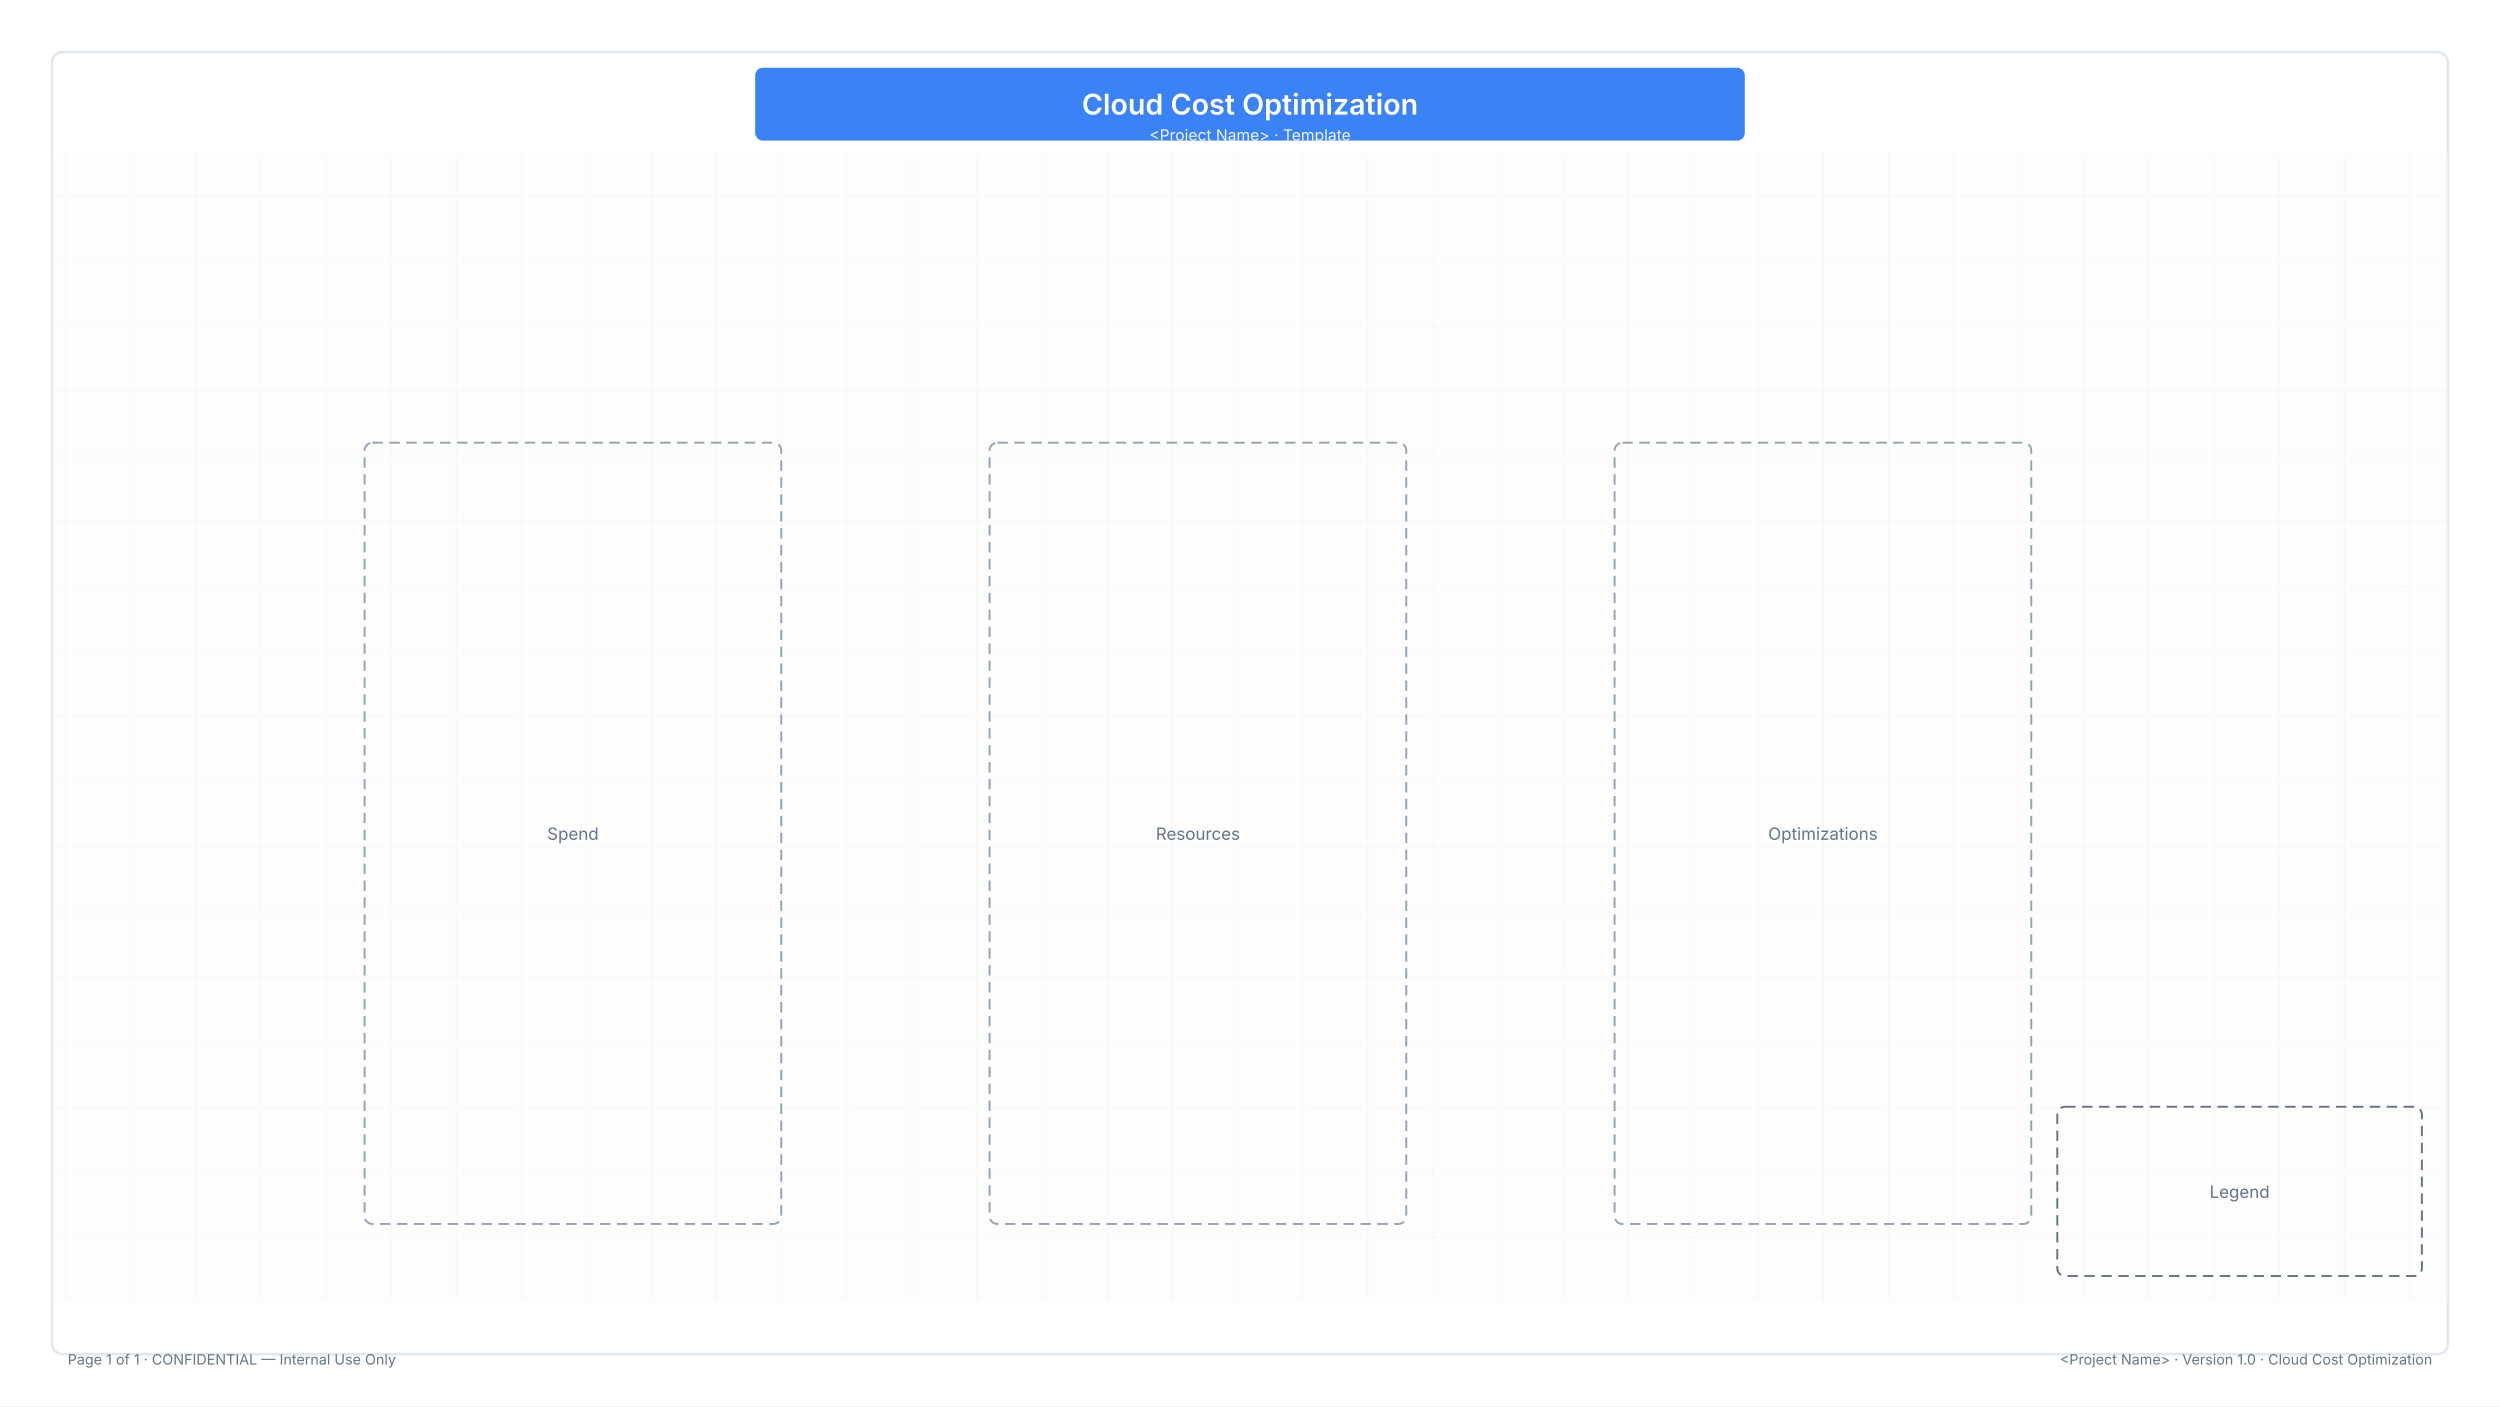
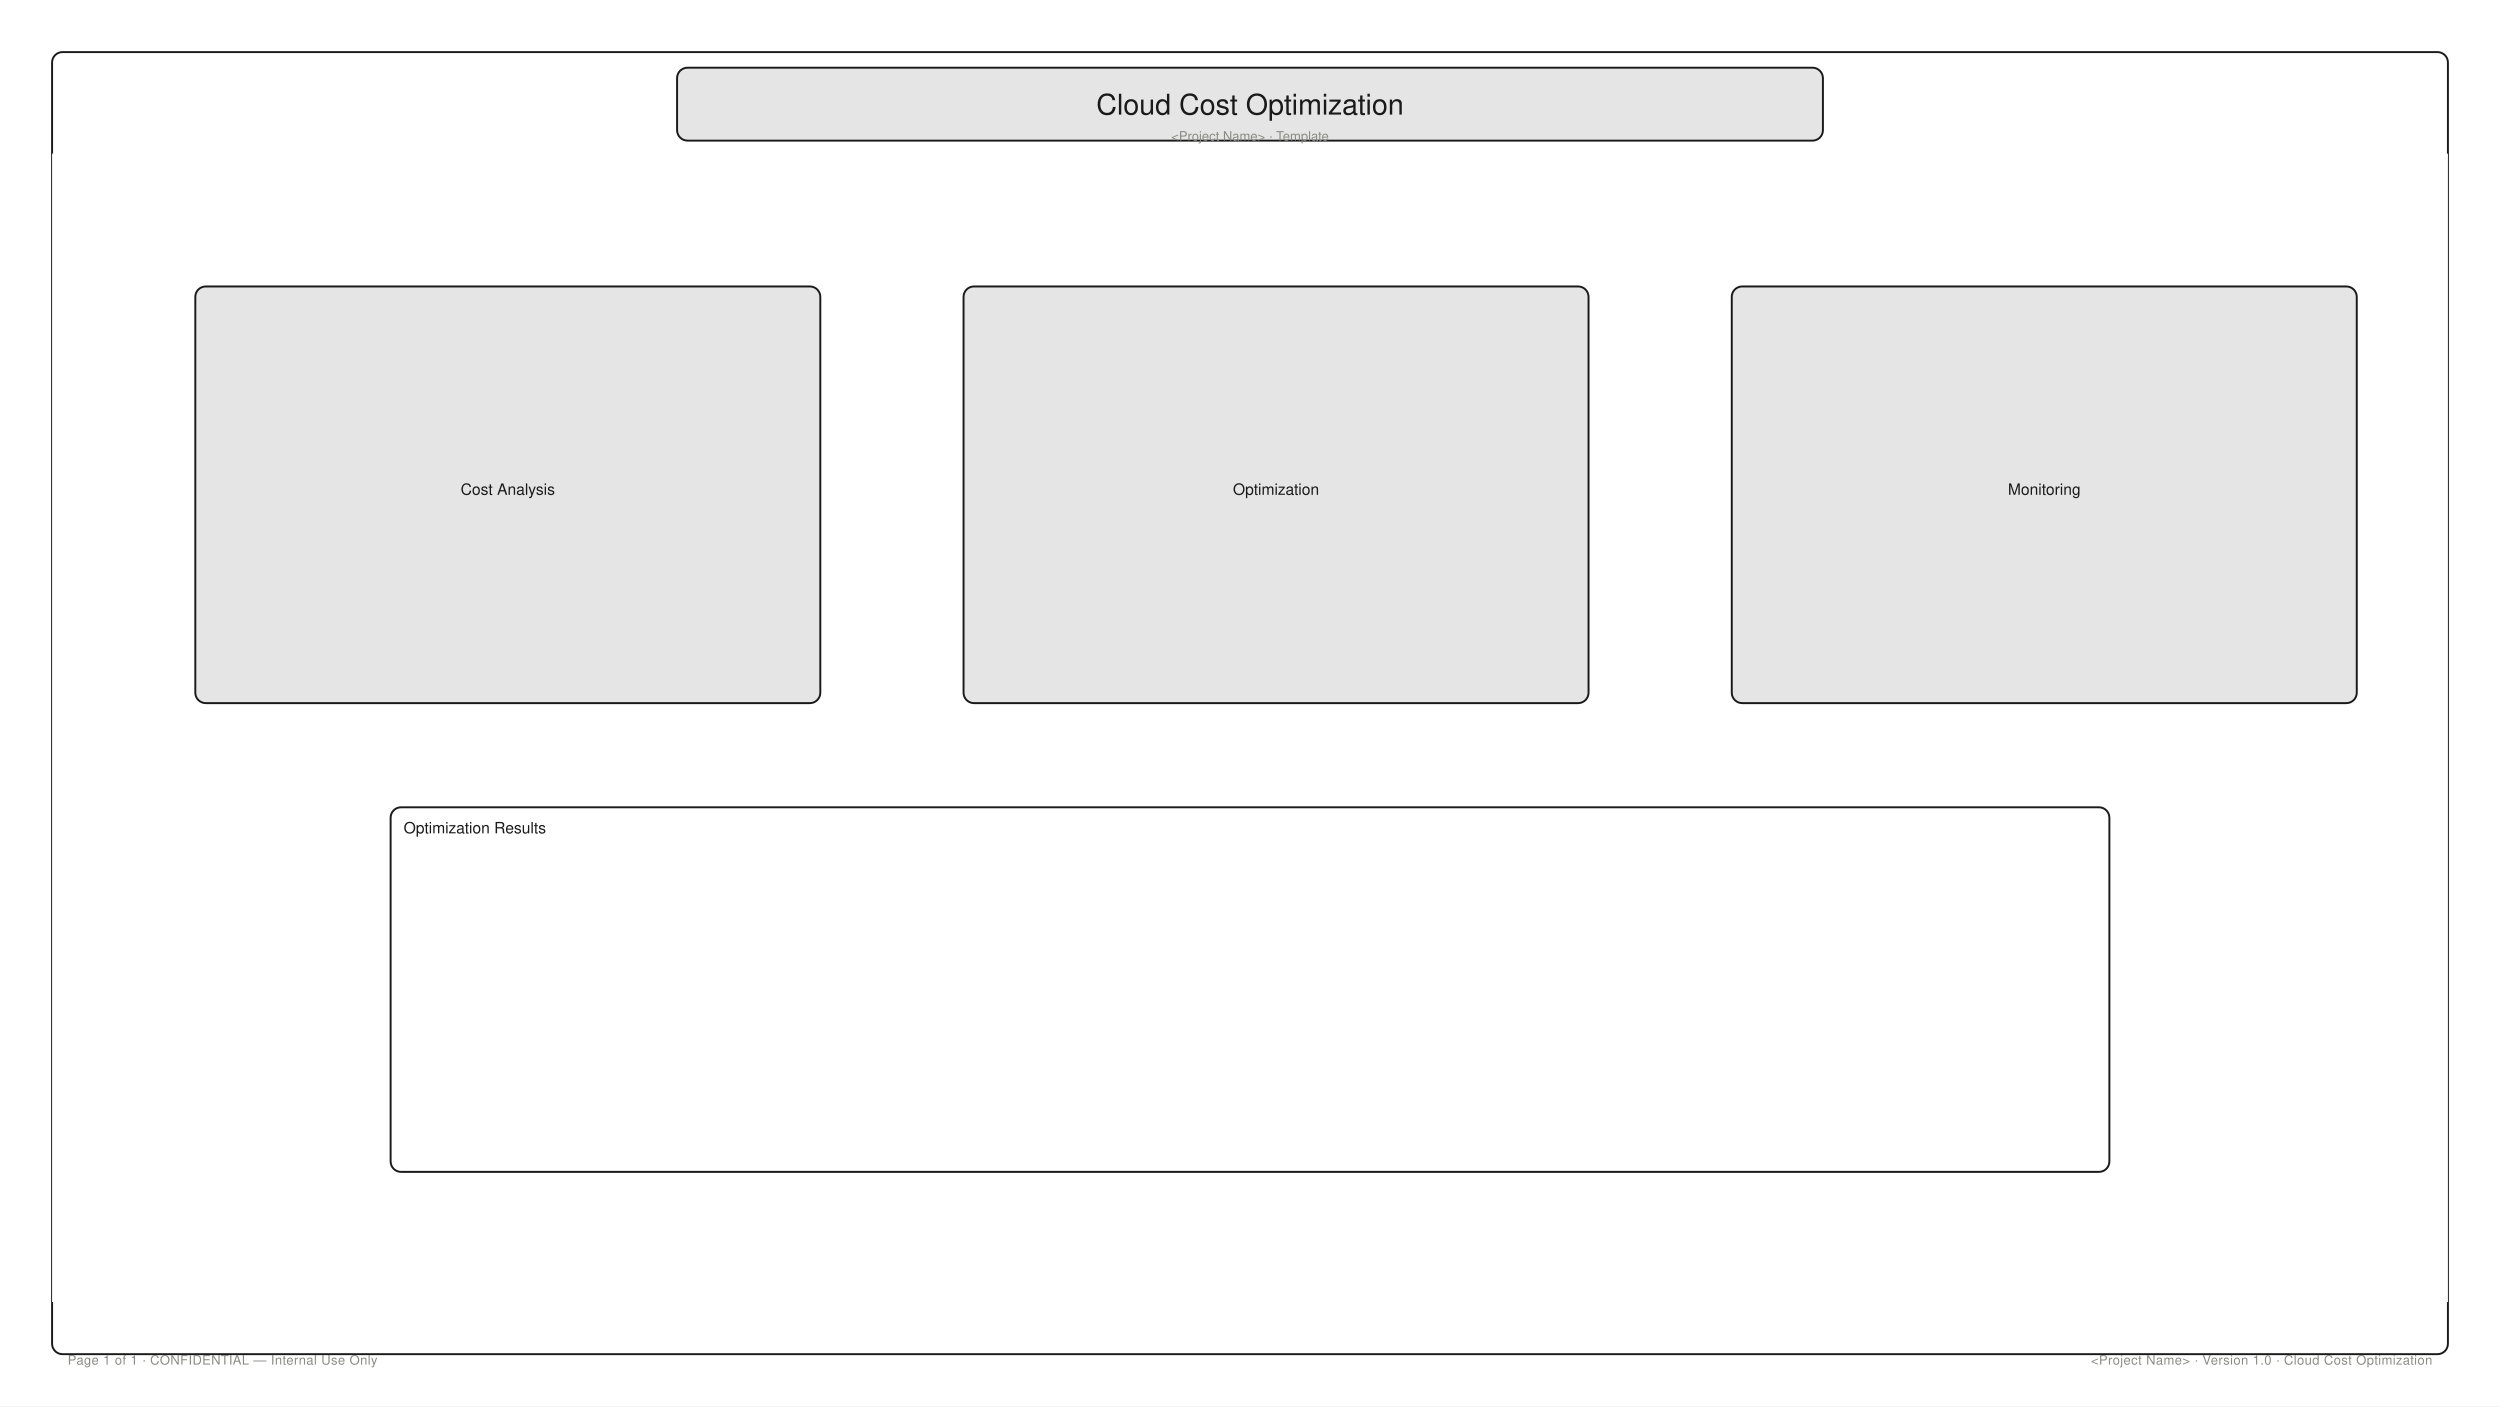
<svg xmlns="http://www.w3.org/2000/svg" viewBox="0 0 1920 1080" width="1920" height="1080" fill="none">
-   <rect width="1920" height="1080" fill="#ffffff" />
  <defs>
+     <style>
+       :root {
+         --canvas-light: #FFFFFF;
+         --fill-light: #E5E5E5;
+         --stroke-light: #1A1A1A;
+         --text-muted: #8A8A85;
+         --connector: #1A1A1A;
+       }
+     </style>
    <marker id="arrow" markerWidth="8" markerHeight="8" refX="7" refY="4" orient="auto">
-       <path d="M0,0 L8,4 L0,8 Z" fill="#334155" />
+       <path d="M0,0 L8,4 L0,8 Z" fill="#1A1A1A" />
    </marker>
  </defs>
-   <rect x="40" y="40" width="1840" height="1000" rx="8" fill="#ffffff" stroke="#e2e8f0" stroke-width="2" />
-   <rect x="580" y="52" width="760" height="56" rx="6" fill="#3B82F6" />
-   <text x="960" y="88" text-anchor="middle" fill="#ffffff" font-family="Inter, system-ui, -apple-system, Segoe UI, sans-serif" font-size="22" font-weight="600">Cloud Cost Optimization</text>
-   <text x="960" y="108" text-anchor="middle" fill="#EFF6FF" font-family="Inter, system-ui, -apple-system, Segoe UI, sans-serif" font-size="12">&lt;Project Name&gt; · Template</text>
+   <rect width="1920" height="1080" fill="#FFFFFF" />
+   <rect x="40" y="40" width="1840" height="1000" rx="8" fill="#FFFFFF" stroke="#1A1A1A" stroke-width="1.5" />
+   <rect x="520" y="52" width="880" height="56" rx="8" fill="#E5E5E5" stroke="#1A1A1A" stroke-width="1.5" />
+   <text x="960" y="88" text-anchor="middle" fill="#1A1A1A" font-family="Helvetica, Arial, sans-serif" font-size="22" font-weight="500">Cloud Cost Optimization</text>
+   <text x="960" y="108" text-anchor="middle" fill="#8A8A85" font-family="Helvetica, Arial, sans-serif" font-size="10" font-weight="400">&lt;Project Name&gt; · Template</text>
  <defs>
-     <pattern id="grid-cloud-cost-optimization" width="50" height="50" patternUnits="userSpaceOnUse">
-       <path d="M 50 0 L 0 0 0 50" fill="none" stroke="#e2e8f0" stroke-width="0.5" />
+     <pattern id="grid-cost-optimization" width="50" height="50" patternUnits="userSpaceOnUse">
+       <path d="M 50 0 L 0 0 0 50" fill="none" stroke="#1A1A1A" stroke-width="0.5" opacity="0.1" />
    </pattern>
  </defs>
-   <rect x="40" y="118" width="1840" height="882" fill="url(#grid-cloud-cost-optimization)" />
-   <rect x="40" y="118" width="1840" height="882" fill="#f8fafc" fill-opacity="0.35" />
-   <rect x="280" y="340" width="320" height="600" rx="6" fill="none" stroke="#94a3b8" stroke-width="1.5" stroke-dasharray="8 5" />
-   <text x="440.0" y="645.0" text-anchor="middle" fill="#64748b" font-family="Inter, system-ui, -apple-system, Segoe UI, sans-serif" font-size="13">Spend</text>
-   <rect x="760" y="340" width="320" height="600" rx="6" fill="none" stroke="#94a3b8" stroke-width="1.5" stroke-dasharray="8 5" />
-   <text x="920.0" y="645.0" text-anchor="middle" fill="#64748b" font-family="Inter, system-ui, -apple-system, Segoe UI, sans-serif" font-size="13">Resources</text>
-   <rect x="1240" y="340" width="320" height="600" rx="6" fill="none" stroke="#94a3b8" stroke-width="1.5" stroke-dasharray="8 5" />
-   <text x="1400.0" y="645.0" text-anchor="middle" fill="#64748b" font-family="Inter, system-ui, -apple-system, Segoe UI, sans-serif" font-size="13">Optimizations</text>
-   <rect x="1580" y="850" width="280" height="130" rx="6" fill="none" stroke="#64748b" stroke-width="1.5" stroke-dasharray="8 5" />
-   <text x="1720.0" y="920.0" text-anchor="middle" fill="#64748b" font-family="Inter, system-ui, -apple-system, Segoe UI, sans-serif" font-size="13">Legend</text>
-   <text x="52" y="1048" fill="#64748b" font-family="Inter, system-ui, -apple-system, Segoe UI, sans-serif" font-size="11">Page 1 of 1 · CONFIDENTIAL — Internal Use Only</text>
-   <text x="1868" y="1048" text-anchor="end" fill="#64748b" font-family="Inter, system-ui, -apple-system, Segoe UI, sans-serif" font-size="11">&lt;Project Name&gt; · Version 1.0 · Cloud Cost Optimization</text>
+   <rect x="40" y="118" width="1840" height="882" fill="url(#grid-cost-optimization)" />
+   <rect x="40" y="118" width="1840" height="882" fill="#FFFFFF" fill-opacity="1" />
+   <rect x="150" y="220" width="480" height="320" rx="8" fill="#E5E5E5" stroke="#1A1A1A" stroke-width="1.5" />
+   <text x="390.0" y="380.0" text-anchor="middle" fill="#1A1A1A" font-family="Helvetica, Arial, sans-serif" font-size="12" font-weight="500">Cost Analysis</text>
+   <rect x="740" y="220" width="480" height="320" rx="8" fill="#E5E5E5" stroke="#1A1A1A" stroke-width="1.5" />
+   <text x="980.0" y="380.0" text-anchor="middle" fill="#1A1A1A" font-family="Helvetica, Arial, sans-serif" font-size="12" font-weight="500">Optimization</text>
+   <rect x="1330" y="220" width="480" height="320" rx="8" fill="#E5E5E5" stroke="#1A1A1A" stroke-width="1.5" />
+   <text x="1570.0" y="380.0" text-anchor="middle" fill="#1A1A1A" font-family="Helvetica, Arial, sans-serif" font-size="12" font-weight="500">Monitoring</text>
+   <rect x="300" y="620" width="1320" height="280" rx="8" fill="none" stroke="#1A1A1A" stroke-width="1.5" />
+   <text x="310" y="640" fill="#1A1A1A" font-family="Helvetica, Arial, sans-serif" font-size="12" font-weight="500">Optimization Results</text>
+   <text x="52" y="1048" fill="#8A8A85" font-family="Helvetica, Arial, sans-serif" font-size="10" font-weight="400" letter-spacing="0.3px">Page 1 of 1 · CONFIDENTIAL — Internal Use Only</text>
+   <text x="1868" y="1048" text-anchor="end" fill="#8A8A85" font-family="Helvetica, Arial, sans-serif" font-size="10" font-weight="400" letter-spacing="0.3px">&lt;Project Name&gt; · Version 1.0 · Cloud Cost Optimization</text>
</svg>
